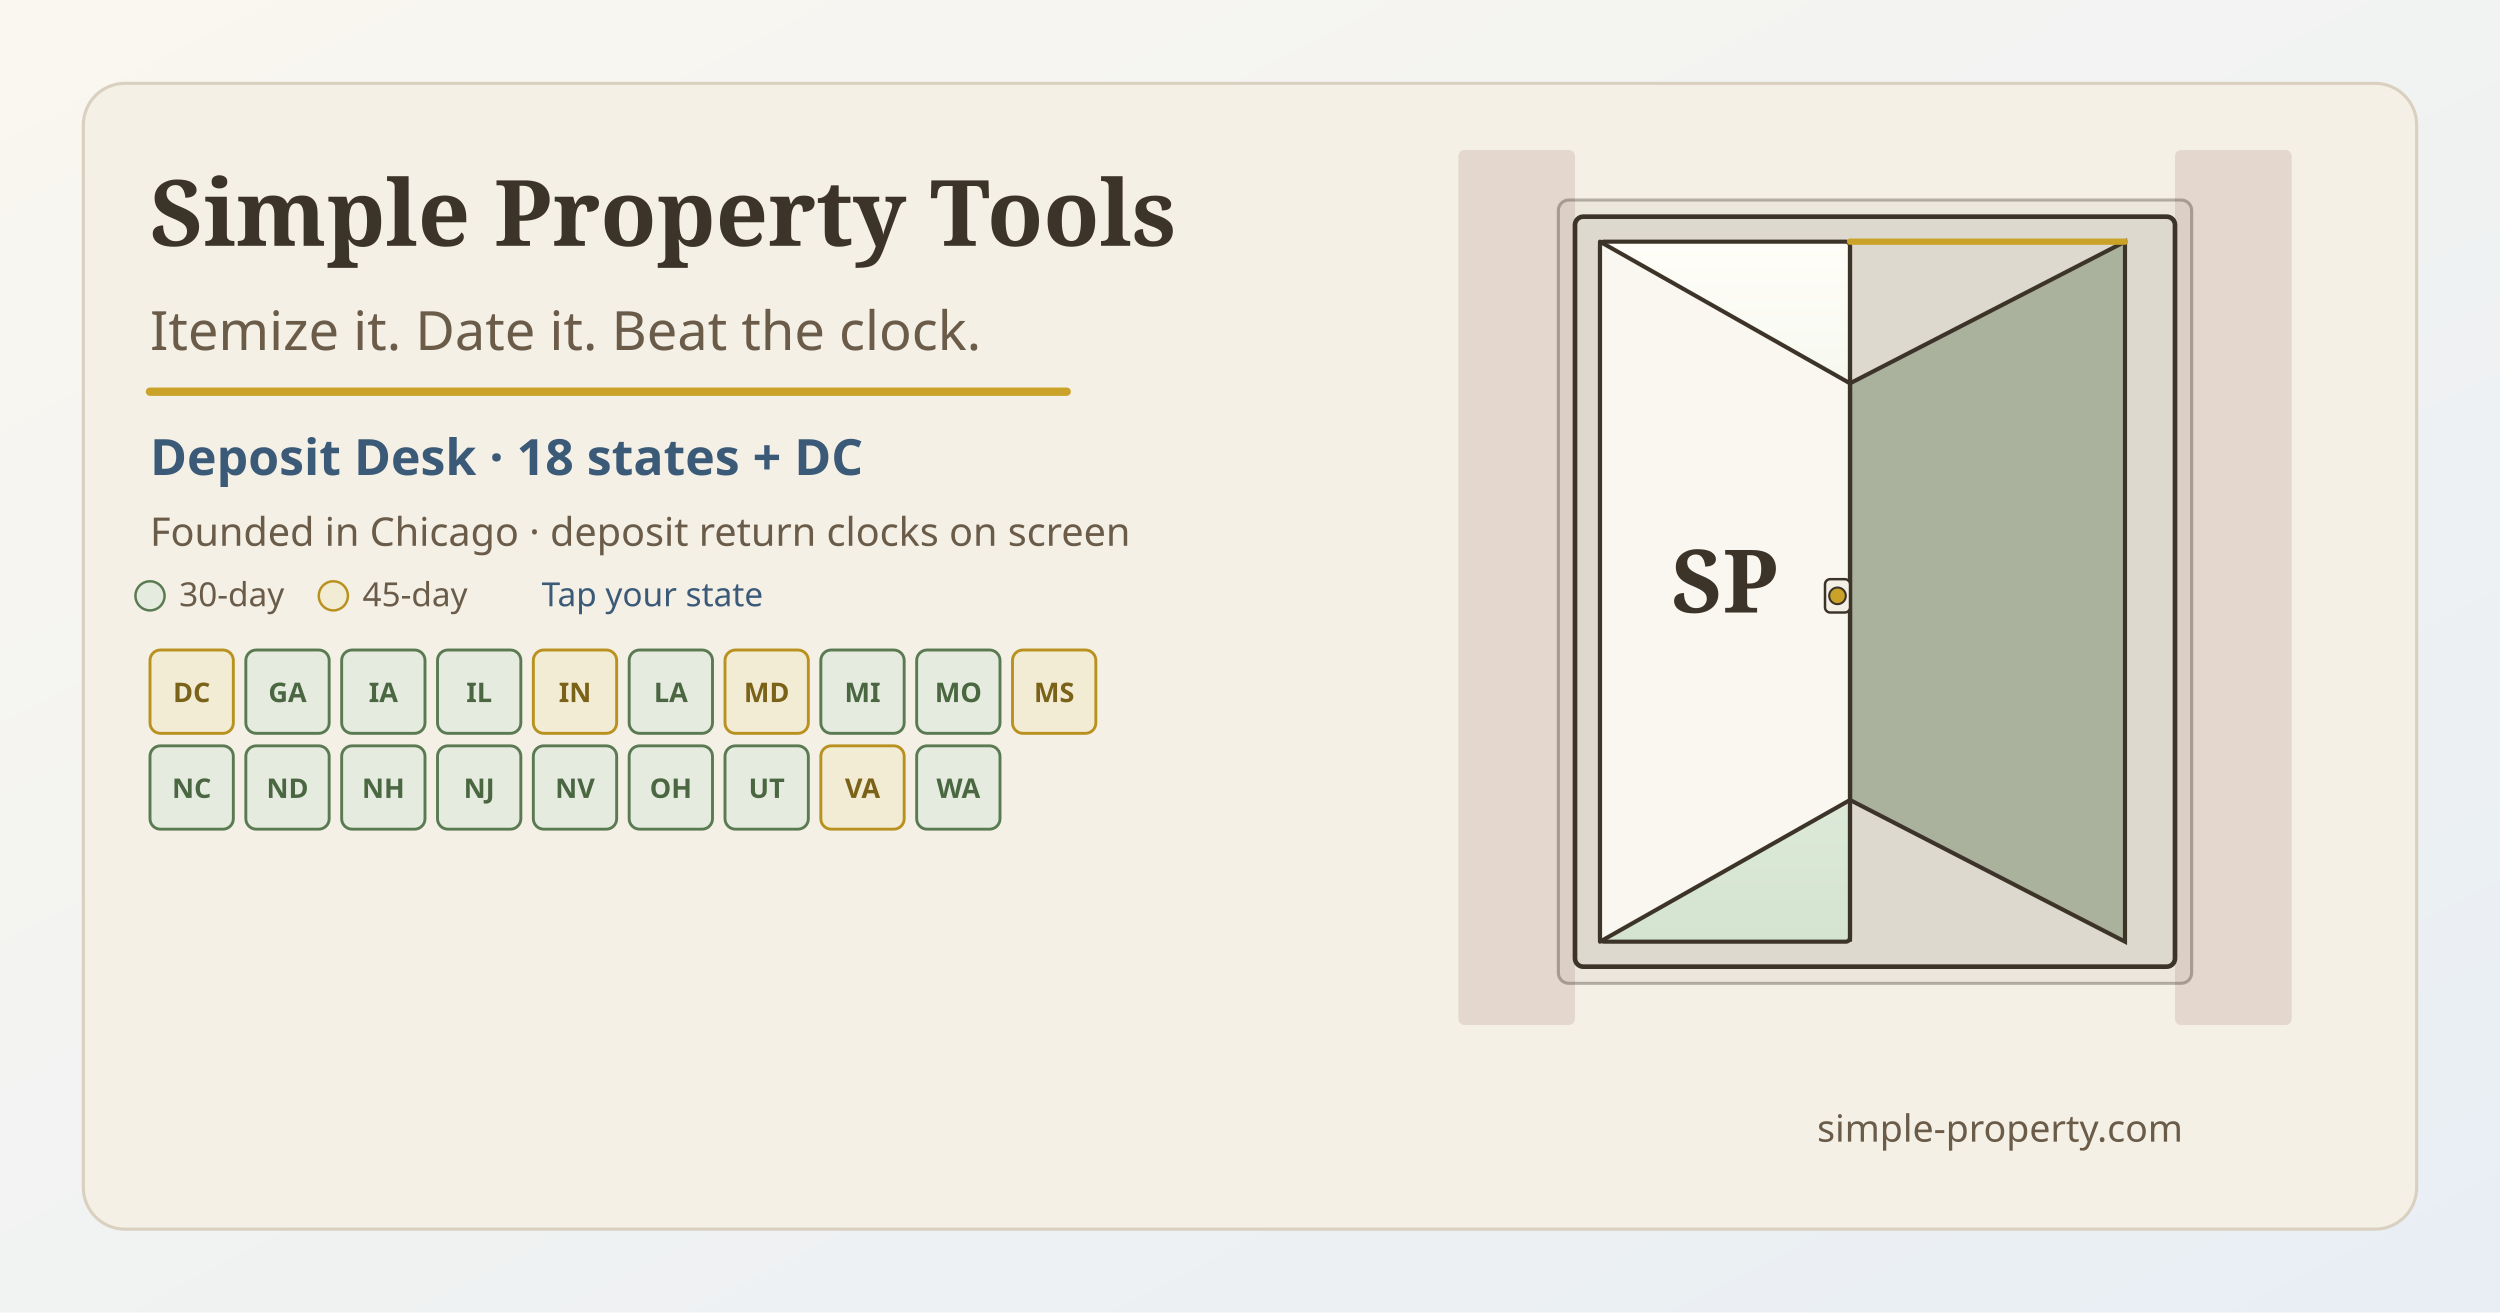
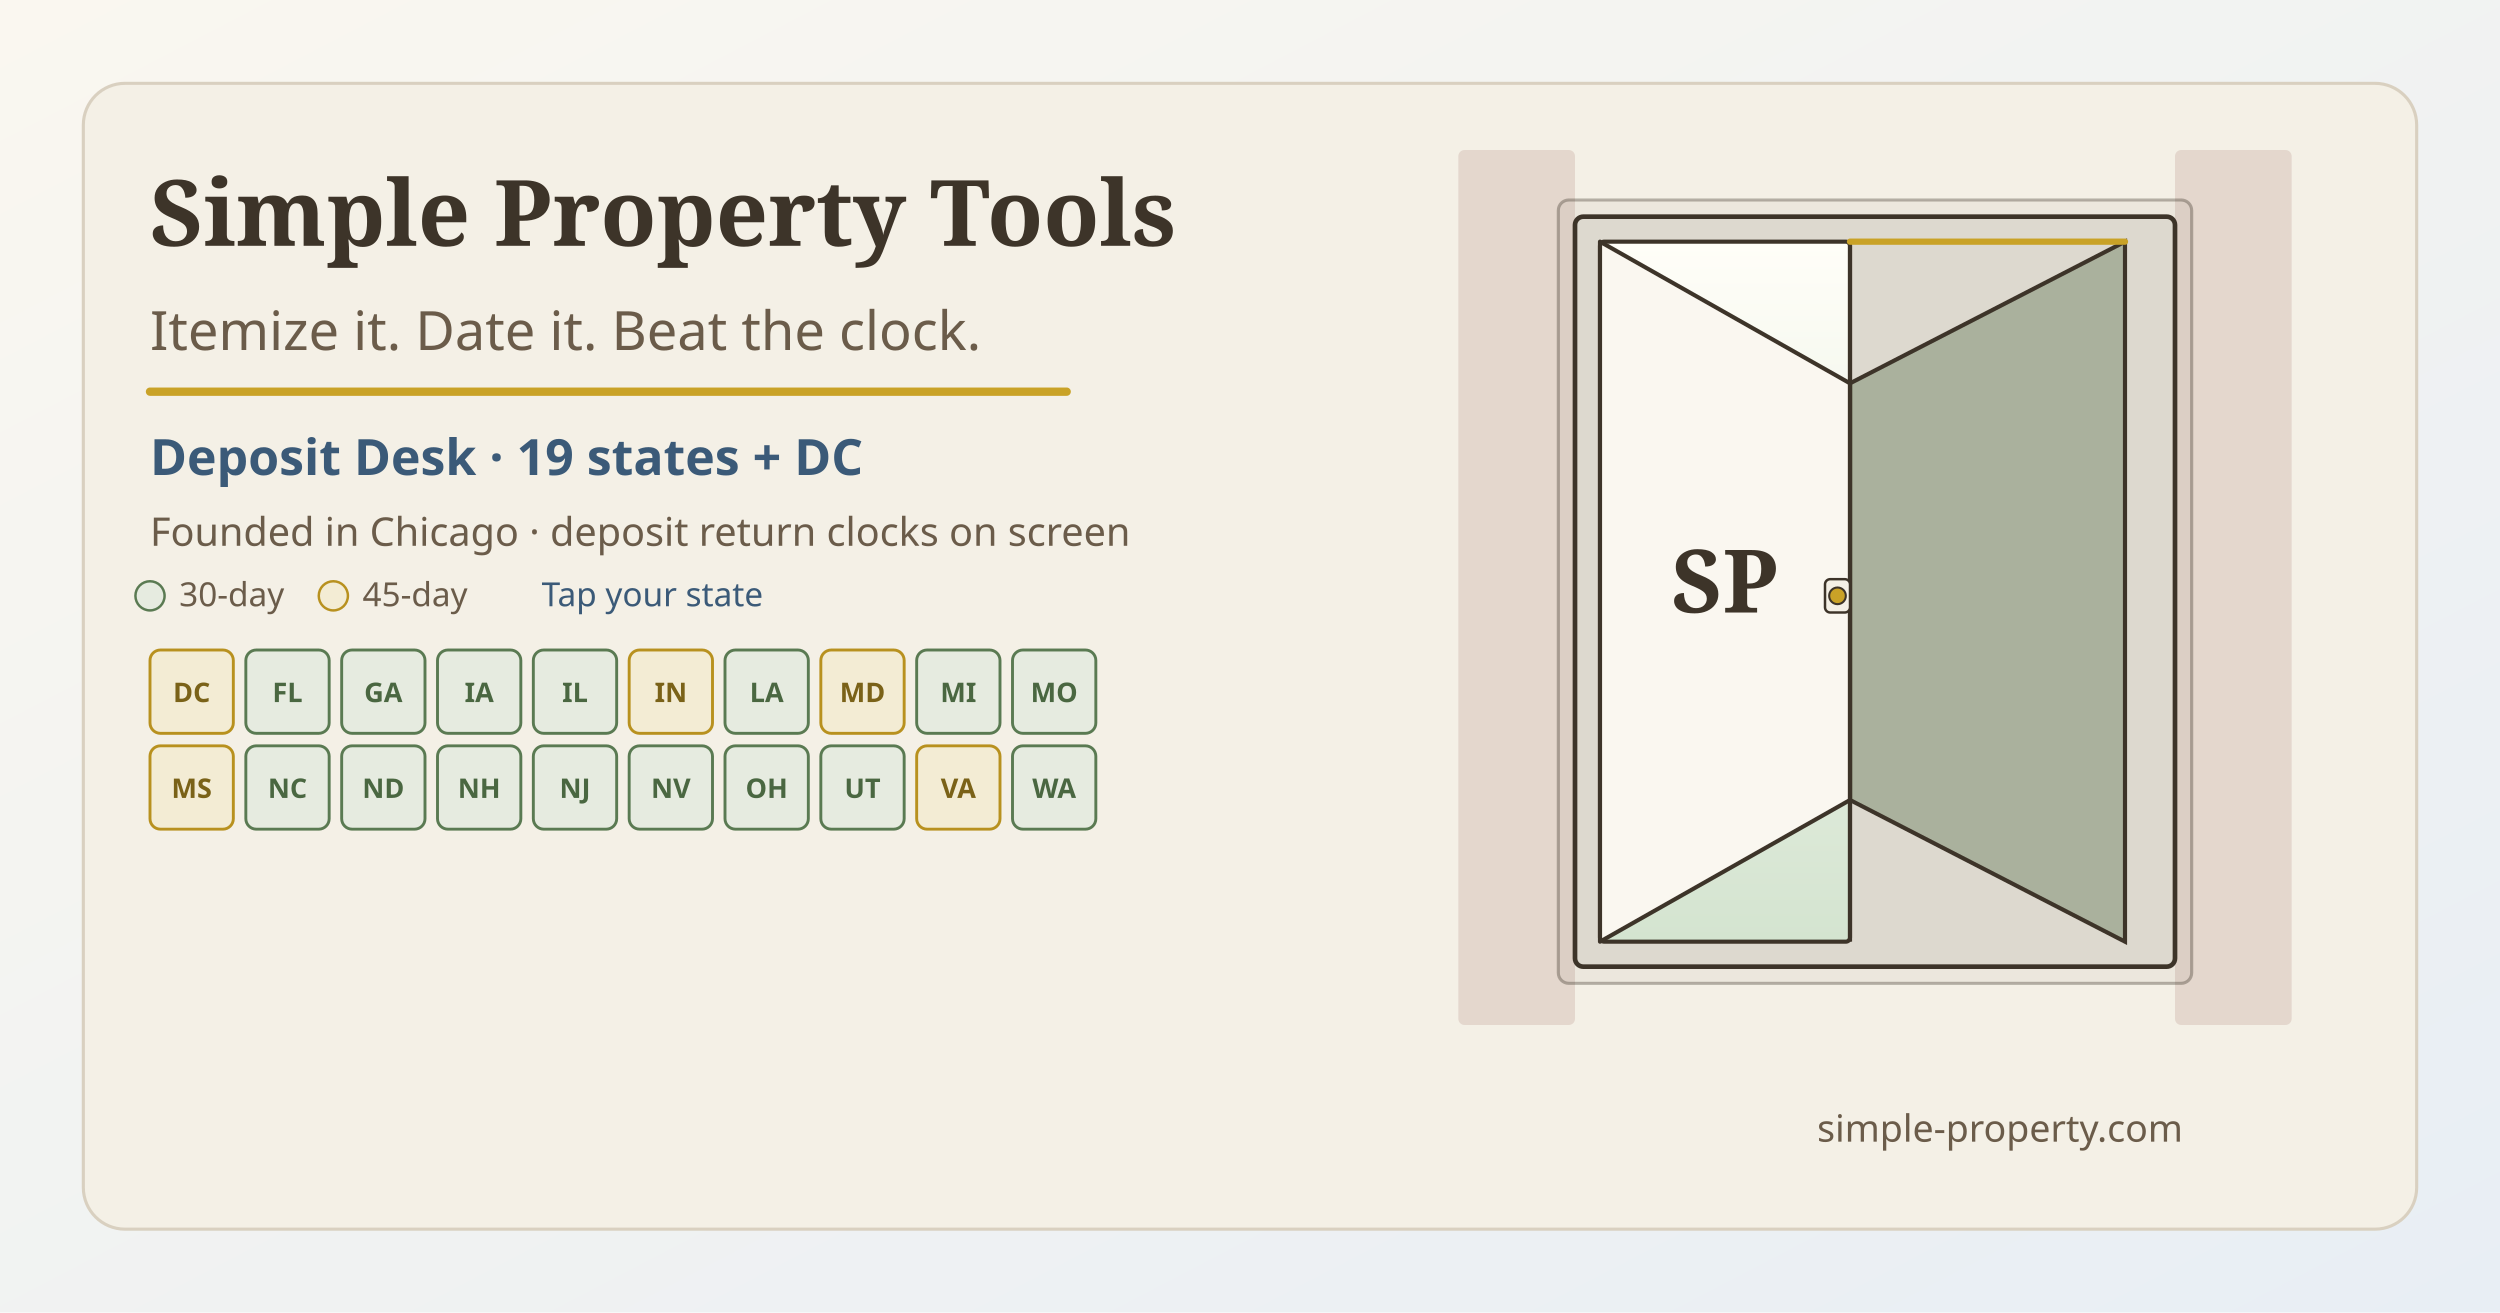
- <svg xmlns="http://www.w3.org/2000/svg" width="1200" height="630" viewBox="0 0 1200 630" role="img" aria-label="Simple Property Tools Deposit Desk · 18 states + DC · coverage color bar">
+ <svg xmlns="http://www.w3.org/2000/svg" width="1200" height="630" viewBox="0 0 1200 630" role="img" aria-label="Simple Property Tools Deposit Desk · 19 states + DC · coverage color bar">
  <defs>
    <linearGradient id="share-bg" x1="0" y1="0" x2="1" y2="1">
      <stop offset="0" stop-color="#faf7f0" />
      <stop offset="1" stop-color="#e8eef4" />
    </linearGradient>
    <linearGradient id="door-light" x1="0" y1="0" x2="0" y2="1">
      <stop offset="0" stop-color="#fffef8" />
      <stop offset="1" stop-color="#d4e4d0" />
    </linearGradient>
  </defs>
  <rect width="1200" height="630" fill="url(#share-bg)" />
  <rect x="40" y="40" width="1120" height="550" rx="20" fill="#f4f0e6" stroke="#d9d0c0" stroke-width="1.5" />
  <text x="72" y="118" fill="#3d3429" font-family="Georgia, serif" font-size="44" font-weight="600">Simple Property Tools</text>
  <text x="72" y="168" fill="#6b5c4a" font-family="system-ui,sans-serif" font-size="26">Itemize it. Date it. Beat the clock.</text>
  <path d="M72 188h440" stroke="#c9a227" stroke-width="4" stroke-linecap="round" />
-   <text x="72" y="228" fill="#3b5a78" font-family="system-ui,sans-serif" font-size="24" font-weight="600">Deposit Desk · 18 states + DC</text>
+   <text x="72" y="228" fill="#3b5a78" font-family="system-ui,sans-serif" font-size="24" font-weight="600">Deposit Desk · 19 states + DC</text>
  <text x="72" y="262" fill="#6b5c4a" font-family="system-ui,sans-serif" font-size="19">Founded in Chicago · deposit return clocks on screen</text>
  <g font-family="system-ui,sans-serif" font-size="16" fill="#6b5c4a">
    <circle cx="72" cy="286" r="7" fill="#e6ebe0" stroke="#5a7a52" stroke-width="1.2" />
    <text x="86" y="291">30-day</text>
    <circle cx="160" cy="286" r="7" fill="#f3ecd4" stroke="#b8911f" stroke-width="1.2" />
    <text x="174" y="291">45-day</text>
    <text x="260" y="291" fill="#3b5a78">Tap your state</text>
  </g>
  <g class="coverage-chip" data-code="DC">
    <rect x="72" y="312" width="40" height="40" rx="5" fill="#f3ecd4" stroke="#b8911f" stroke-width="1.4" />
    <text x="92" y="337" text-anchor="middle" font-family="system-ui,sans-serif" font-size="13" font-weight="700" fill="#7a6218">DC</text>
  </g>
+   <g class="coverage-chip" data-code="FL">
+     <rect x="118" y="312" width="40" height="40" rx="5" fill="#e6ebe0" stroke="#5a7a52" stroke-width="1.4" />
+     <text x="138" y="337" text-anchor="middle" font-family="system-ui,sans-serif" font-size="13" font-weight="700" fill="#4a6741">FL</text>
+   </g>
  <g class="coverage-chip" data-code="GA">
-     <rect x="118" y="312" width="40" height="40" rx="5" fill="#e6ebe0" stroke="#5a7a52" stroke-width="1.4" />
-     <text x="138" y="337" text-anchor="middle" font-family="system-ui,sans-serif" font-size="13" font-weight="700" fill="#4a6741">GA</text>
+     <rect x="164" y="312" width="40" height="40" rx="5" fill="#e6ebe0" stroke="#5a7a52" stroke-width="1.4" />
+     <text x="184" y="337" text-anchor="middle" font-family="system-ui,sans-serif" font-size="13" font-weight="700" fill="#4a6741">GA</text>
  </g>
  <g class="coverage-chip" data-code="IA">
-     <rect x="164" y="312" width="40" height="40" rx="5" fill="#e6ebe0" stroke="#5a7a52" stroke-width="1.4" />
-     <text x="184" y="337" text-anchor="middle" font-family="system-ui,sans-serif" font-size="13" font-weight="700" fill="#4a6741">IA</text>
+     <rect x="210" y="312" width="40" height="40" rx="5" fill="#e6ebe0" stroke="#5a7a52" stroke-width="1.4" />
+     <text x="230" y="337" text-anchor="middle" font-family="system-ui,sans-serif" font-size="13" font-weight="700" fill="#4a6741">IA</text>
  </g>
  <g class="coverage-chip" data-code="IL">
-     <rect x="210" y="312" width="40" height="40" rx="5" fill="#e6ebe0" stroke="#5a7a52" stroke-width="1.4" />
-     <text x="230" y="337" text-anchor="middle" font-family="system-ui,sans-serif" font-size="13" font-weight="700" fill="#4a6741">IL</text>
+     <rect x="256" y="312" width="40" height="40" rx="5" fill="#e6ebe0" stroke="#5a7a52" stroke-width="1.4" />
+     <text x="276" y="337" text-anchor="middle" font-family="system-ui,sans-serif" font-size="13" font-weight="700" fill="#4a6741">IL</text>
  </g>
  <g class="coverage-chip" data-code="IN">
-     <rect x="256" y="312" width="40" height="40" rx="5" fill="#f3ecd4" stroke="#b8911f" stroke-width="1.4" />
-     <text x="276" y="337" text-anchor="middle" font-family="system-ui,sans-serif" font-size="13" font-weight="700" fill="#7a6218">IN</text>
+     <rect x="302" y="312" width="40" height="40" rx="5" fill="#f3ecd4" stroke="#b8911f" stroke-width="1.4" />
+     <text x="322" y="337" text-anchor="middle" font-family="system-ui,sans-serif" font-size="13" font-weight="700" fill="#7a6218">IN</text>
  </g>
  <g class="coverage-chip" data-code="LA">
-     <rect x="302" y="312" width="40" height="40" rx="5" fill="#e6ebe0" stroke="#5a7a52" stroke-width="1.4" />
-     <text x="322" y="337" text-anchor="middle" font-family="system-ui,sans-serif" font-size="13" font-weight="700" fill="#4a6741">LA</text>
+     <rect x="348" y="312" width="40" height="40" rx="5" fill="#e6ebe0" stroke="#5a7a52" stroke-width="1.4" />
+     <text x="368" y="337" text-anchor="middle" font-family="system-ui,sans-serif" font-size="13" font-weight="700" fill="#4a6741">LA</text>
  </g>
  <g class="coverage-chip" data-code="MD">
-     <rect x="348" y="312" width="40" height="40" rx="5" fill="#f3ecd4" stroke="#b8911f" stroke-width="1.4" />
-     <text x="368" y="337" text-anchor="middle" font-family="system-ui,sans-serif" font-size="13" font-weight="700" fill="#7a6218">MD</text>
+     <rect x="394" y="312" width="40" height="40" rx="5" fill="#f3ecd4" stroke="#b8911f" stroke-width="1.4" />
+     <text x="414" y="337" text-anchor="middle" font-family="system-ui,sans-serif" font-size="13" font-weight="700" fill="#7a6218">MD</text>
  </g>
  <g class="coverage-chip" data-code="MI">
-     <rect x="394" y="312" width="40" height="40" rx="5" fill="#e6ebe0" stroke="#5a7a52" stroke-width="1.4" />
-     <text x="414" y="337" text-anchor="middle" font-family="system-ui,sans-serif" font-size="13" font-weight="700" fill="#4a6741">MI</text>
+     <rect x="440" y="312" width="40" height="40" rx="5" fill="#e6ebe0" stroke="#5a7a52" stroke-width="1.4" />
+     <text x="460" y="337" text-anchor="middle" font-family="system-ui,sans-serif" font-size="13" font-weight="700" fill="#4a6741">MI</text>
  </g>
  <g class="coverage-chip" data-code="MO">
-     <rect x="440" y="312" width="40" height="40" rx="5" fill="#e6ebe0" stroke="#5a7a52" stroke-width="1.4" />
-     <text x="460" y="337" text-anchor="middle" font-family="system-ui,sans-serif" font-size="13" font-weight="700" fill="#4a6741">MO</text>
+     <rect x="486" y="312" width="40" height="40" rx="5" fill="#e6ebe0" stroke="#5a7a52" stroke-width="1.4" />
+     <text x="506" y="337" text-anchor="middle" font-family="system-ui,sans-serif" font-size="13" font-weight="700" fill="#4a6741">MO</text>
  </g>
  <g class="coverage-chip" data-code="MS">
-     <rect x="486" y="312" width="40" height="40" rx="5" fill="#f3ecd4" stroke="#b8911f" stroke-width="1.4" />
-     <text x="506" y="337" text-anchor="middle" font-family="system-ui,sans-serif" font-size="13" font-weight="700" fill="#7a6218">MS</text>
+     <rect x="72" y="358" width="40" height="40" rx="5" fill="#f3ecd4" stroke="#b8911f" stroke-width="1.4" />
+     <text x="92" y="383" text-anchor="middle" font-family="system-ui,sans-serif" font-size="13" font-weight="700" fill="#7a6218">MS</text>
  </g>
  <g class="coverage-chip" data-code="NC">
-     <rect x="72" y="358" width="40" height="40" rx="5" fill="#e6ebe0" stroke="#5a7a52" stroke-width="1.4" />
-     <text x="92" y="383" text-anchor="middle" font-family="system-ui,sans-serif" font-size="13" font-weight="700" fill="#4a6741">NC</text>
+     <rect x="118" y="358" width="40" height="40" rx="5" fill="#e6ebe0" stroke="#5a7a52" stroke-width="1.4" />
+     <text x="138" y="383" text-anchor="middle" font-family="system-ui,sans-serif" font-size="13" font-weight="700" fill="#4a6741">NC</text>
  </g>
  <g class="coverage-chip" data-code="ND">
-     <rect x="118" y="358" width="40" height="40" rx="5" fill="#e6ebe0" stroke="#5a7a52" stroke-width="1.4" />
-     <text x="138" y="383" text-anchor="middle" font-family="system-ui,sans-serif" font-size="13" font-weight="700" fill="#4a6741">ND</text>
+     <rect x="164" y="358" width="40" height="40" rx="5" fill="#e6ebe0" stroke="#5a7a52" stroke-width="1.4" />
+     <text x="184" y="383" text-anchor="middle" font-family="system-ui,sans-serif" font-size="13" font-weight="700" fill="#4a6741">ND</text>
  </g>
  <g class="coverage-chip" data-code="NH">
-     <rect x="164" y="358" width="40" height="40" rx="5" fill="#e6ebe0" stroke="#5a7a52" stroke-width="1.4" />
-     <text x="184" y="383" text-anchor="middle" font-family="system-ui,sans-serif" font-size="13" font-weight="700" fill="#4a6741">NH</text>
+     <rect x="210" y="358" width="40" height="40" rx="5" fill="#e6ebe0" stroke="#5a7a52" stroke-width="1.4" />
+     <text x="230" y="383" text-anchor="middle" font-family="system-ui,sans-serif" font-size="13" font-weight="700" fill="#4a6741">NH</text>
  </g>
  <g class="coverage-chip" data-code="NJ">
-     <rect x="210" y="358" width="40" height="40" rx="5" fill="#e6ebe0" stroke="#5a7a52" stroke-width="1.4" />
-     <text x="230" y="383" text-anchor="middle" font-family="system-ui,sans-serif" font-size="13" font-weight="700" fill="#4a6741">NJ</text>
+     <rect x="256" y="358" width="40" height="40" rx="5" fill="#e6ebe0" stroke="#5a7a52" stroke-width="1.4" />
+     <text x="276" y="383" text-anchor="middle" font-family="system-ui,sans-serif" font-size="13" font-weight="700" fill="#4a6741">NJ</text>
  </g>
  <g class="coverage-chip" data-code="NV">
-     <rect x="256" y="358" width="40" height="40" rx="5" fill="#e6ebe0" stroke="#5a7a52" stroke-width="1.4" />
-     <text x="276" y="383" text-anchor="middle" font-family="system-ui,sans-serif" font-size="13" font-weight="700" fill="#4a6741">NV</text>
+     <rect x="302" y="358" width="40" height="40" rx="5" fill="#e6ebe0" stroke="#5a7a52" stroke-width="1.4" />
+     <text x="322" y="383" text-anchor="middle" font-family="system-ui,sans-serif" font-size="13" font-weight="700" fill="#4a6741">NV</text>
  </g>
  <g class="coverage-chip" data-code="OH">
-     <rect x="302" y="358" width="40" height="40" rx="5" fill="#e6ebe0" stroke="#5a7a52" stroke-width="1.4" />
-     <text x="322" y="383" text-anchor="middle" font-family="system-ui,sans-serif" font-size="13" font-weight="700" fill="#4a6741">OH</text>
+     <rect x="348" y="358" width="40" height="40" rx="5" fill="#e6ebe0" stroke="#5a7a52" stroke-width="1.4" />
+     <text x="368" y="383" text-anchor="middle" font-family="system-ui,sans-serif" font-size="13" font-weight="700" fill="#4a6741">OH</text>
  </g>
  <g class="coverage-chip" data-code="UT">
-     <rect x="348" y="358" width="40" height="40" rx="5" fill="#e6ebe0" stroke="#5a7a52" stroke-width="1.4" />
-     <text x="368" y="383" text-anchor="middle" font-family="system-ui,sans-serif" font-size="13" font-weight="700" fill="#4a6741">UT</text>
+     <rect x="394" y="358" width="40" height="40" rx="5" fill="#e6ebe0" stroke="#5a7a52" stroke-width="1.4" />
+     <text x="414" y="383" text-anchor="middle" font-family="system-ui,sans-serif" font-size="13" font-weight="700" fill="#4a6741">UT</text>
  </g>
  <g class="coverage-chip" data-code="VA">
-     <rect x="394" y="358" width="40" height="40" rx="5" fill="#f3ecd4" stroke="#b8911f" stroke-width="1.4" />
-     <text x="414" y="383" text-anchor="middle" font-family="system-ui,sans-serif" font-size="13" font-weight="700" fill="#7a6218">VA</text>
+     <rect x="440" y="358" width="40" height="40" rx="5" fill="#f3ecd4" stroke="#b8911f" stroke-width="1.4" />
+     <text x="460" y="383" text-anchor="middle" font-family="system-ui,sans-serif" font-size="13" font-weight="700" fill="#7a6218">VA</text>
  </g>
  <g class="coverage-chip" data-code="WA">
-     <rect x="440" y="358" width="40" height="40" rx="5" fill="#e6ebe0" stroke="#5a7a52" stroke-width="1.4" />
-     <text x="460" y="383" text-anchor="middle" font-family="system-ui,sans-serif" font-size="13" font-weight="700" fill="#4a6741">WA</text>
+     <rect x="486" y="358" width="40" height="40" rx="5" fill="#e6ebe0" stroke="#5a7a52" stroke-width="1.4" />
+     <text x="506" y="383" text-anchor="middle" font-family="system-ui,sans-serif" font-size="13" font-weight="700" fill="#4a6741">WA</text>
  </g>
  <rect x="700" y="72" width="56" height="420" fill="#7a4038" fill-opacity="0.14" rx="3" />
  <rect x="1044" y="72" width="56" height="420" fill="#7a4038" fill-opacity="0.14" rx="3" />
  <rect x="748" y="96" width="304" height="376" rx="5" fill="#3d3429" fill-opacity="0.05" stroke="#3d3429" stroke-width="1.5" stroke-opacity="0.35" />
  <rect x="756" y="104" width="288" height="360" rx="4" fill="#3d3429" fill-opacity="0.08" stroke="#3d3429" stroke-width="2.25" />
  <rect x="768" y="116" width="120" height="336" rx="2" fill="url(#door-light)" stroke="#3d3429" stroke-width="2" />
  <g class="door-hinge" fill="#8a7a66" stroke="#3d3429" stroke-width="0.8">
    <rect x="771" y="148" width="5" height="7" rx="1.2" />
    <rect x="771" y="228" width="5" height="7" rx="1.2" />
    <rect x="771" y="308" width="5" height="7" rx="1.2" />
  </g>
  <path d="M888 116 L888 452" stroke="#3d3429" stroke-width="2" />
  <path d="M768 116 L888 184 L888 384 L768 452 Z" fill="#faf7f0" stroke="#3d3429" stroke-width="2" stroke-linejoin="round" />
  <path d="M888 184 L1020 116 L1020 452 L888 384 Z" fill="#4a6741" fill-opacity="0.35" stroke="#3d3429" stroke-width="2" />
  <g class="door-rim-lock">
    <rect x="876" y="278" width="12" height="16" rx="2.5" fill="#f4f0e6" stroke="#3d3429" stroke-width="1.2" />
    <circle cx="882" cy="286" r="4" fill="#c9a227" stroke="#3d3429" stroke-width="1" />
  </g>
  <text x="828" y="294" text-anchor="middle" fill="#3d3429" font-family="Georgia, serif" font-size="42" font-weight="600">SP</text>
  <path d="M888 116 L1020 116" stroke="#c9a227" stroke-width="3" stroke-linecap="round" />
  <text x="960" y="548" text-anchor="middle" fill="#6b5c4a" font-family="system-ui,sans-serif" font-size="18">simple-property.com</text>
</svg>
